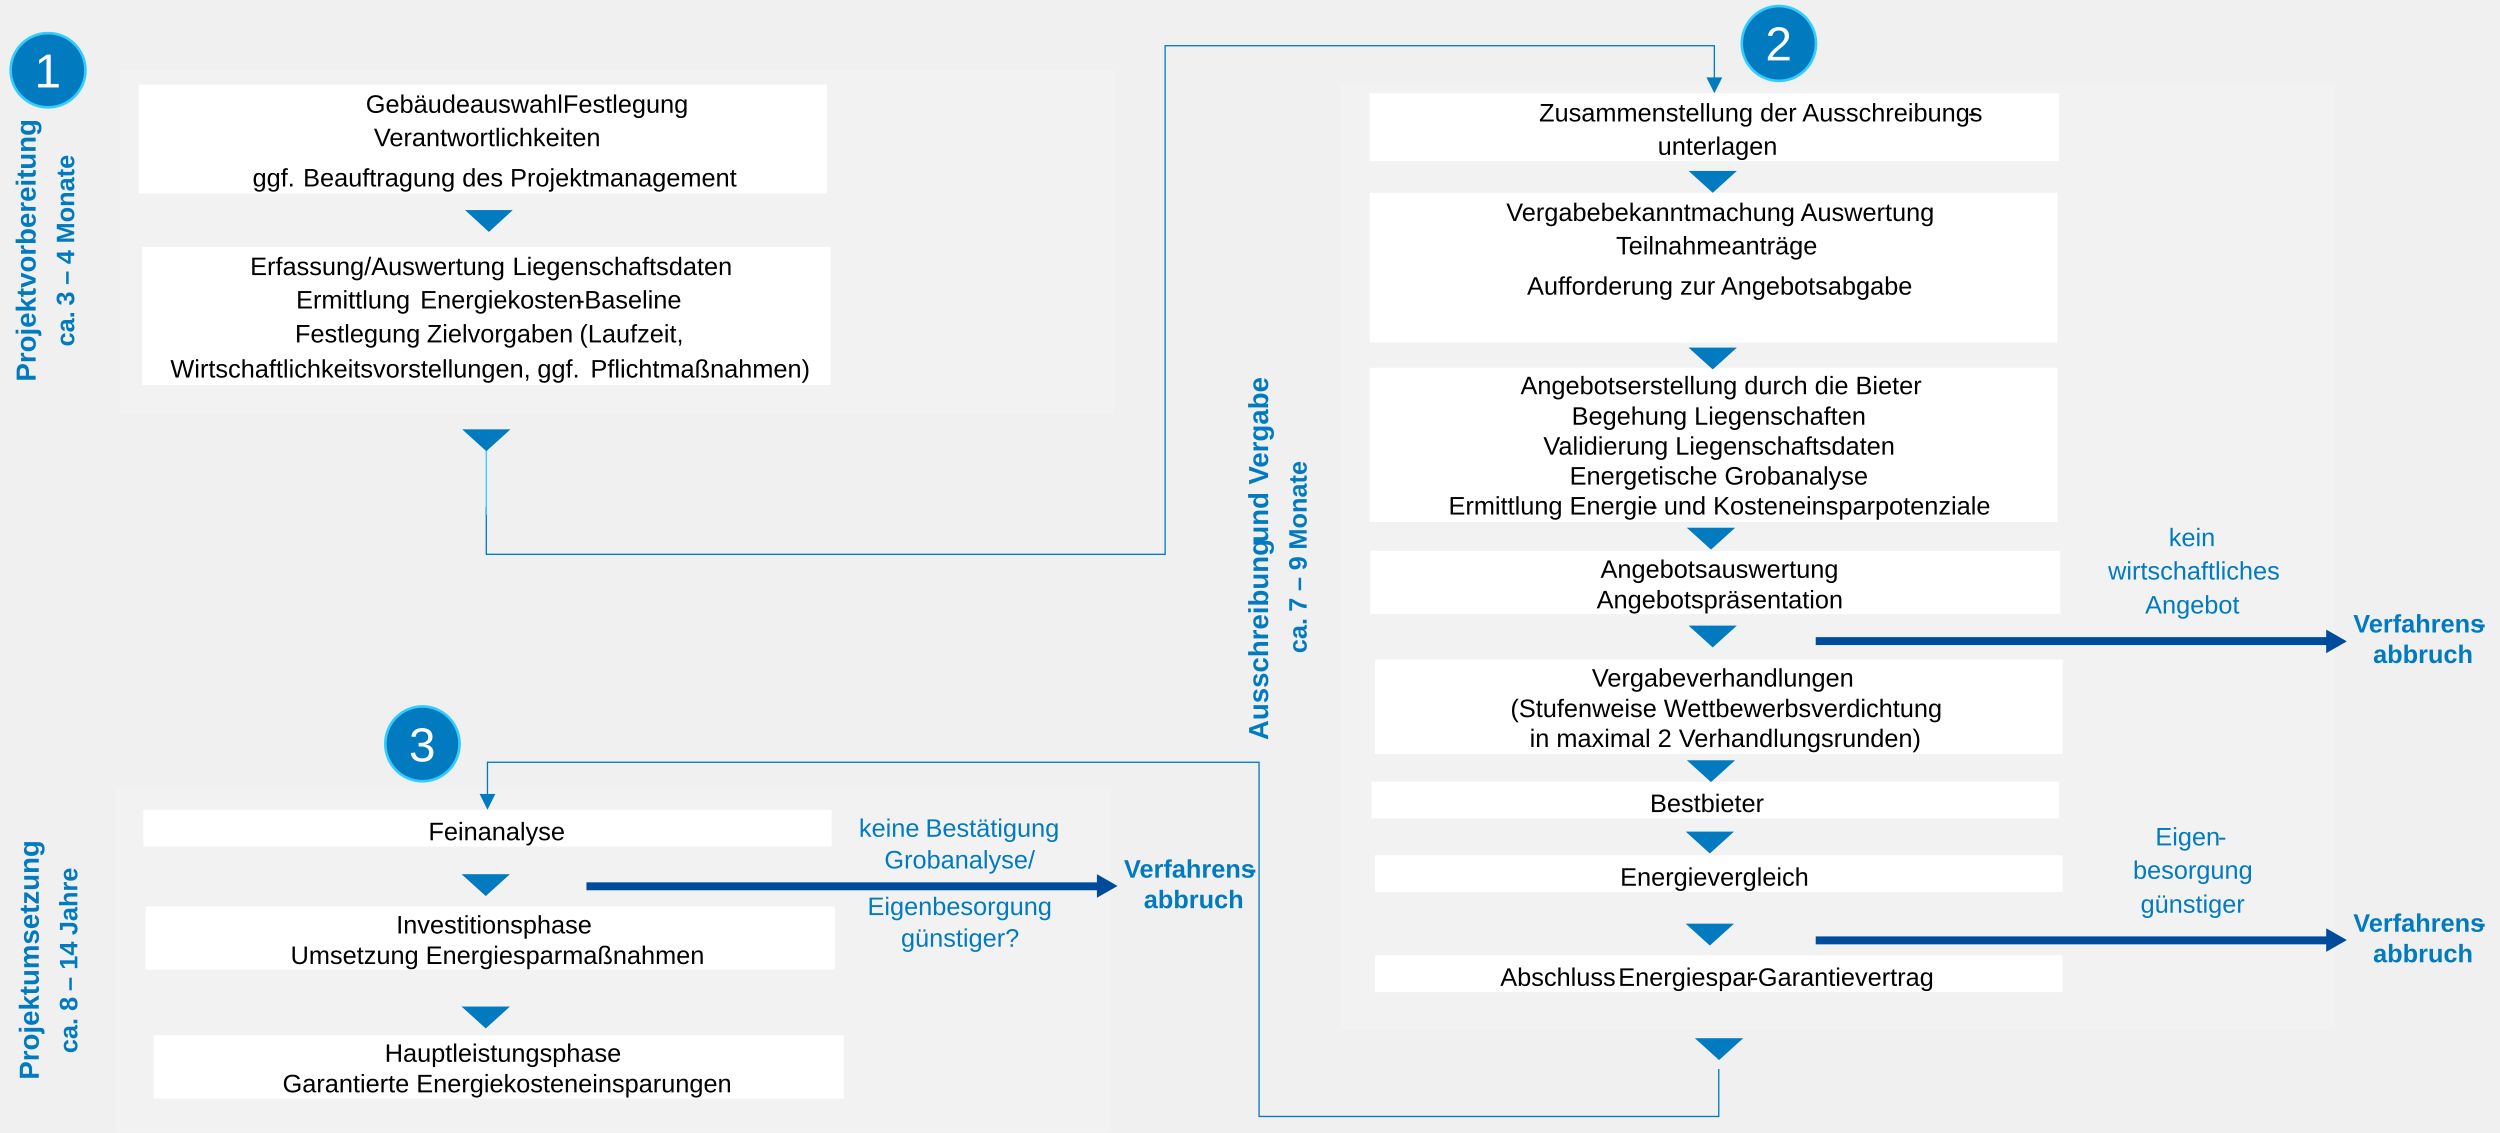
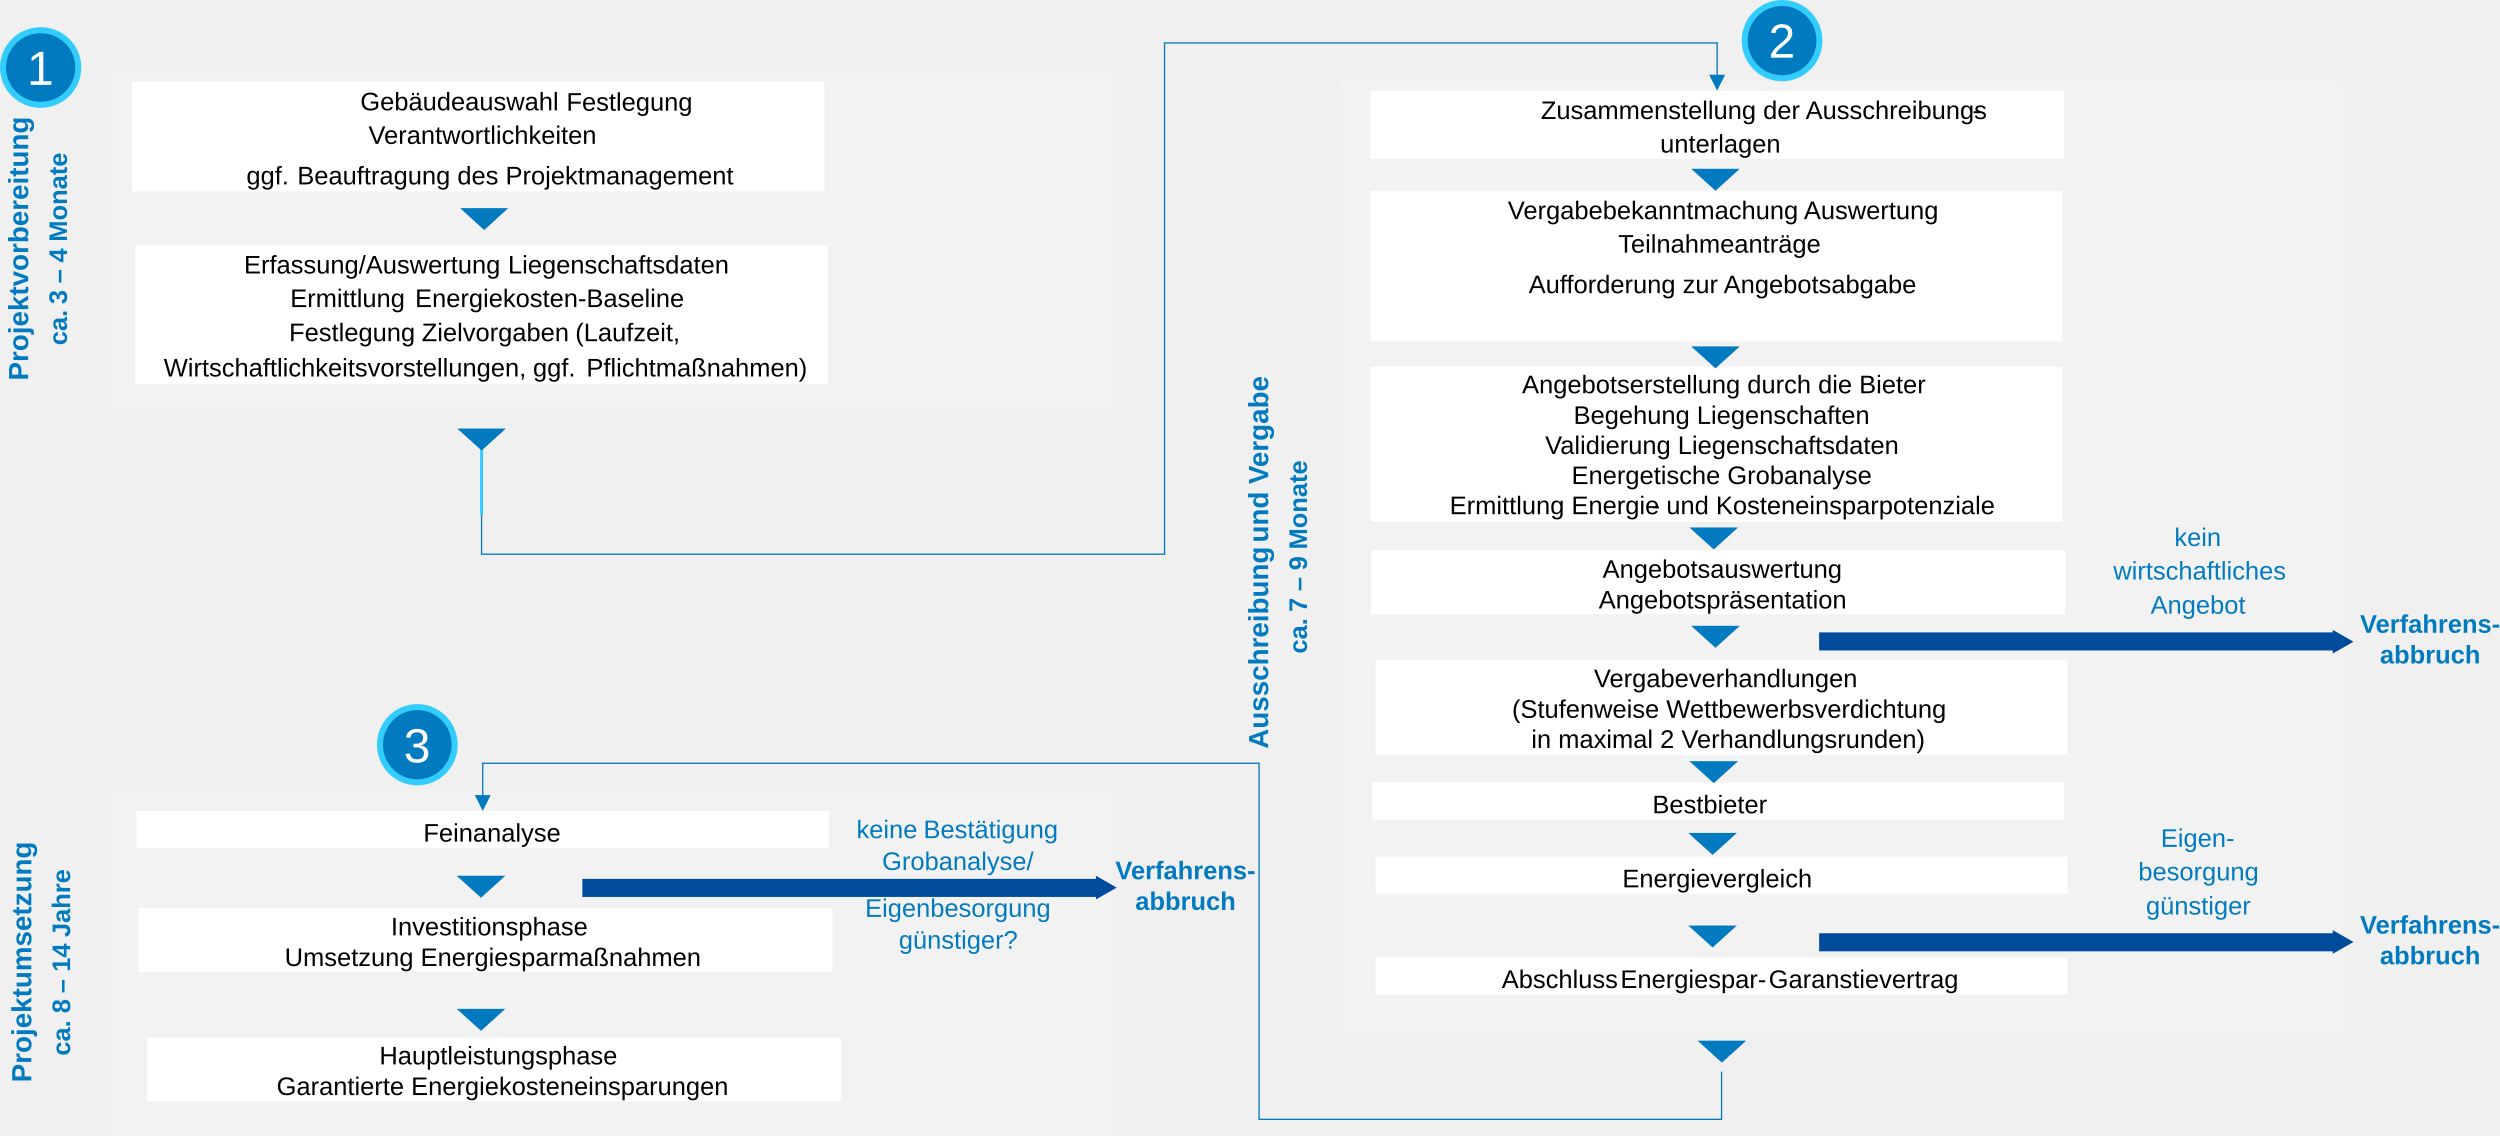
- <svg xmlns="http://www.w3.org/2000/svg" width="4344" height="1968" xml:space="preserve" overflow="hidden">
-   <g transform="translate(-42 -344)">
-     <rect x="283" y="518" width="1196" height="59" fill="#FFFFFF" />
-     <text fill="#017AC0" font-family="Arial,Arial_MSFontService,sans-serif" font-weight="400" font-size="44" transform="matrix(1 0 0 1 875.51 567)">)</text>
-     <path d="M1978.81 466 250 466 250 1062.97 1978.81 1062.97 1978.81 466Z" fill="#F2F2F2" fill-rule="evenodd" />
-     <text fill="#017AC0" font-family="Arial,Arial_MSFontService,sans-serif" font-weight="700" font-size="48" transform="matrix(6.12323e-17 -1 1 6.12323e-17 103.922 1007)">Projektvorbereitung</text>
-     <text fill="#017AC0" font-family="Arial,Arial_MSFontService,sans-serif" font-weight="700" font-size="44" transform="matrix(6.12323e-17 -1 1 6.12323e-17 170.929 946)">ca.</text>
-     <text fill="#017AC0" font-family="Arial,Arial_MSFontService,sans-serif" font-weight="700" font-size="44" transform="matrix(6.12323e-17 -1 1 6.12323e-17 170.929 875)">3</text>
-     <text fill="#017AC0" font-family="Arial,Arial_MSFontService,sans-serif" font-weight="700" font-size="44" transform="matrix(6.12323e-17 -1 1 6.12323e-17 170.929 839)">–</text>
-     <text fill="#017AC0" font-family="Arial,Arial_MSFontService,sans-serif" font-weight="700" font-size="44" transform="matrix(6.12323e-17 -1 1 6.12323e-17 170.929 803)">4 </text>
-     <text fill="#017AC0" font-family="Arial,Arial_MSFontService,sans-serif" font-weight="700" font-size="44" transform="matrix(6.12323e-17 -1 1 6.12323e-17 170.929 767)">Monate</text>
-     <rect x="289" y="773" width="1196" height="240" fill="#FFFFFF" />
-     <text font-family="Arial,Arial_MSFontService,sans-serif" font-weight="400" font-size="44" transform="matrix(1 0 0 1 476.681 822)">Erfassung/Auswertung</text>
-     <text font-family="Arial,Arial_MSFontService,sans-serif" font-weight="400" font-size="44" transform="matrix(1 0 0 1 932.608 822)">Liegenschaftsdaten </text>
-     <text font-family="Arial,Arial_MSFontService,sans-serif" font-weight="400" font-size="44" transform="matrix(1 0 0 1 556.5 880)">Ermittlung</text>
-     <text font-family="Arial,Arial_MSFontService,sans-serif" font-weight="400" font-size="44" transform="matrix(1 0 0 1 772.146 880)">Energiekosten</text>
-     <text font-family="Arial,Arial_MSFontService,sans-serif" font-weight="400" font-size="44" transform="matrix(1 0 0 1 1043.48 880)">-</text>
-     <text font-family="Arial,Arial_MSFontService,sans-serif" font-weight="400" font-size="44" transform="matrix(1 0 0 1 1057.34 880)">Baseline </text>
-     <text font-family="Arial,Arial_MSFontService,sans-serif" font-weight="400" font-size="44" transform="matrix(1 0 0 1 554.552 939)">Festlegung</text>
-     <text font-family="Arial,Arial_MSFontService,sans-serif" font-weight="400" font-size="44" transform="matrix(1 0 0 1 783.604 939)">Zielvorgaben</text>
-     <text font-family="Arial,Arial_MSFontService,sans-serif" font-weight="400" font-size="44" transform="matrix(1 0 0 1 1048.75 939)">(Laufzeit,</text>
-     <text font-family="Arial,Arial_MSFontService,sans-serif" font-weight="400" font-size="44" transform="matrix(1 0 0 1 338.104 1000)">Wirtschaftlichkeitsvorstellungen,</text>
-     <text font-family="Arial,Arial_MSFontService,sans-serif" font-weight="400" font-size="44" transform="matrix(1 0 0 1 975.76 1000)">ggf.</text>
-     <text font-family="Arial,Arial_MSFontService,sans-serif" font-weight="400" font-size="44" transform="matrix(1 0 0 1 1068 1000)">Pflichtmaßnahmen)</text>
-     <rect x="283" y="491" width="1196" height="189" fill="#FFFFFF" />
-     <text font-family="Arial,Arial_MSFontService,sans-serif" font-weight="400" font-size="44" transform="matrix(1 0 0 1 677.568 540)">Gebäudeauswahl </text>
-     <text font-family="Arial,Arial_MSFontService,sans-serif" font-weight="400" font-size="44" transform="matrix(1 0 0 1 1020.17 540)">Festlegung</text>
-     <text font-family="Arial,Arial_MSFontService,sans-serif" font-weight="400" font-size="44" transform="matrix(1 0 0 1 691.661 598)">Verantwortlichkeiten</text>
-     <text font-family="Arial,Arial_MSFontService,sans-serif" font-weight="400" font-size="44" transform="matrix(1 0 0 1 480.828 668)">ggf.</text>
-     <text font-family="Arial,Arial_MSFontService,sans-serif" font-weight="400" font-size="44" transform="matrix(1 0 0 1 568.714 668)">Beauftragung des Projektmanagement</text>
-     <path d="M4099.81 491 2372 491 2372 2132.8 4099.81 2132.8 4099.81 491Z" fill="#F2F2F2" fill-rule="evenodd" />
-     <text fill="#017AC0" font-family="Arial,Arial_MSFontService,sans-serif" font-weight="700" font-size="48" transform="matrix(6.12323e-17 -1 1 6.12323e-17 2245.46 1630)">Ausschreibung</text>
-     <text fill="#017AC0" font-family="Arial,Arial_MSFontService,sans-serif" font-weight="700" font-size="48" transform="matrix(6.12323e-17 -1 1 6.12323e-17 2245.46 1287)">und </text>
-     <text fill="#017AC0" font-family="Arial,Arial_MSFontService,sans-serif" font-weight="700" font-size="48" transform="matrix(6.12323e-17 -1 1 6.12323e-17 2245.46 1186)">Vergabe</text>
-     <text fill="#017AC0" font-family="Arial,Arial_MSFontService,sans-serif" font-weight="700" font-size="44" transform="matrix(6.12323e-17 -1 1 6.12323e-17 2312.46 1479)">ca.</text>
-     <text fill="#017AC0" font-family="Arial,Arial_MSFontService,sans-serif" font-weight="700" font-size="44" transform="matrix(6.12323e-17 -1 1 6.12323e-17 2312.46 1407)">7</text>
-     <text fill="#017AC0" font-family="Arial,Arial_MSFontService,sans-serif" font-weight="700" font-size="44" transform="matrix(6.12323e-17 -1 1 6.12323e-17 2312.46 1371)">–</text>
-     <text fill="#017AC0" font-family="Arial,Arial_MSFontService,sans-serif" font-weight="700" font-size="44" transform="matrix(6.12323e-17 -1 1 6.12323e-17 2312.46 1335)">9 </text>
-     <text fill="#017AC0" font-family="Arial,Arial_MSFontService,sans-serif" font-weight="700" font-size="44" transform="matrix(6.12323e-17 -1 1 6.12323e-17 2312.46 1299)">Monate</text>
-     <rect x="2431" y="2004" width="1195" height="64" fill="#FFFFFF" />
-     <text font-family="Arial,Arial_MSFontService,sans-serif" font-weight="400" font-size="44" transform="matrix(1 0 0 1 2648.87 2057)">Abschluss</text>
-     <text font-family="Arial,Arial_MSFontService,sans-serif" font-weight="400" font-size="44" transform="matrix(1 0 0 1 2853.85 2057)">Energiespar</text>
-     <text font-family="Arial,Arial_MSFontService,sans-serif" font-weight="400" font-size="44" transform="matrix(1 0 0 1 3082.56 2057)">-</text>
-     <text font-family="Arial,Arial_MSFontService,sans-serif" font-weight="400" font-size="44" transform="matrix(1 0 0 1 3096.43 2057)">Garantievertrag</text>
-     <text fill="#017AC0" font-family="Arial,Arial_MSFontService,sans-serif" font-weight="400" font-size="44" transform="matrix(1 0 0 1 3810.47 1293)">kein </text>
-     <text fill="#017AC0" font-family="Arial,Arial_MSFontService,sans-serif" font-weight="400" font-size="44" transform="matrix(1 0 0 1 3705 1351)">wirtschaftliches </text>
-     <text fill="#017AC0" font-family="Arial,Arial_MSFontService,sans-serif" font-weight="400" font-size="44" transform="matrix(1 0 0 1 3769.4 1410)">Angebot</text>
-     <text fill="#017AC0" font-family="Arial,Arial_MSFontService,sans-serif" font-weight="400" font-size="44" transform="matrix(1 0 0 1 3787.12 1813)">Eigen</text>
-     <text fill="#017AC0" font-family="Arial,Arial_MSFontService,sans-serif" font-weight="400" font-size="44" transform="matrix(1 0 0 1 3895.98 1813)">-</text>
-     <text fill="#017AC0" font-family="Arial,Arial_MSFontService,sans-serif" font-weight="400" font-size="44" transform="matrix(1 0 0 1 3748.28 1871)">besorgung </text>
-     <text fill="#017AC0" font-family="Arial,Arial_MSFontService,sans-serif" font-weight="400" font-size="44" transform="matrix(1 0 0 1 3761.46 1930)">günstiger</text>
-     <text fill="#017AC0" font-family="Arial,Arial_MSFontService,sans-serif" font-weight="700" font-size="44" transform="matrix(1 0 0 1 4131.1 1963)">Verfahrens</text>
-     <text fill="#017AC0" font-family="Arial,Arial_MSFontService,sans-serif" font-weight="700" font-size="44" transform="matrix(1 0 0 1 4346.52 1963)">-</text>
-     <text fill="#017AC0" font-family="Arial,Arial_MSFontService,sans-serif" font-weight="700" font-size="44" transform="matrix(1 0 0 1 4165.48 2016)">abbruch</text>
-     <path d="M3197 1978 4090.78 1978" stroke="#004B9C" stroke-width="13.75" stroke-linejoin="round" stroke-miterlimit="10" fill="none" fill-rule="evenodd" />
-     <path d="M4084 1957 4084 1997.89 4119.87 1977.44 4084 1957Z" fill="#004B9C" fill-rule="evenodd" />
-     <text fill="#017AC0" font-family="Arial,Arial_MSFontService,sans-serif" font-weight="700" font-size="44" transform="matrix(1 0 0 1 4131.1 1443)">Verfahrens</text>
-     <text fill="#017AC0" font-family="Arial,Arial_MSFontService,sans-serif" font-weight="700" font-size="44" transform="matrix(1 0 0 1 4346.52 1443)">-</text>
-     <text fill="#017AC0" font-family="Arial,Arial_MSFontService,sans-serif" font-weight="700" font-size="44" transform="matrix(1 0 0 1 4165.48 1496)">abbruch</text>
-     <path d="M3197 1458 4090.78 1458" stroke="#004B9C" stroke-width="13.75" stroke-linejoin="round" stroke-miterlimit="10" fill="none" fill-rule="evenodd" />
-     <path d="M4084 1438 4084 1478.89 4119.87 1458.44 4084 1438Z" fill="#004B9C" fill-rule="evenodd" />
-     <rect x="2422" y="506" width="1198" height="118" fill="#FFFFFF" />
-     <text font-family="Arial,Arial_MSFontService,sans-serif" font-weight="400" font-size="44" transform="matrix(1 0 0 1 2716.33 555)">Zusammenstellung der Ausschreibungs</text>
-     <text font-family="Arial,Arial_MSFontService,sans-serif" font-weight="400" font-size="44" transform="matrix(1 0 0 1 3461.7 555)">-</text>
-     <text font-family="Arial,Arial_MSFontService,sans-serif" font-weight="400" font-size="44" transform="matrix(1 0 0 1 2922.42 613)">unterlagen</text>
-     <rect x="2422" y="679" width="1195" height="260" fill="#FFFFFF" />
-     <text font-family="Arial,Arial_MSFontService,sans-serif" font-weight="400" font-size="44" transform="matrix(1 0 0 1 2659.34 728)">Vergabebekanntmachung Auswertung </text>
-     <text font-family="Arial,Arial_MSFontService,sans-serif" font-weight="400" font-size="44" transform="matrix(1 0 0 1 2850 786)">Teilnahmeanträge</text>
-     <text font-family="Arial,Arial_MSFontService,sans-serif" font-weight="400" font-size="44" transform="matrix(1 0 0 1 2695.39 856)">Aufforderung zur Angebotsabgabe</text>
-     <rect x="2422" y="983" width="1195" height="268" fill="#FFFFFF" />
-     <text font-family="Arial,Arial_MSFontService,sans-serif" font-weight="400" font-size="44" transform="matrix(1 0 0 1 2683.97 1029)">Angebotserstellung durch die Bieter</text>
-     <text font-family="Arial,Arial_MSFontService,sans-serif" font-weight="400" font-size="44" transform="matrix(1 0 0 1 2772.89 1082)">Begehung Liegenschaften</text>
-     <text font-family="Arial,Arial_MSFontService,sans-serif" font-weight="400" font-size="44" transform="matrix(1 0 0 1 2723.8 1134)">Validierung Liegenschaftsdaten</text>
-     <text font-family="Arial,Arial_MSFontService,sans-serif" font-weight="400" font-size="44" transform="matrix(1 0 0 1 2769.41 1186)">Energetische Grobanalyse</text>
-     <text font-family="Arial,Arial_MSFontService,sans-serif" font-weight="400" font-size="44" transform="matrix(1 0 0 1 2558.96 1238)">Ermittlung Energie</text>
-     <text font-family="Arial,Arial_MSFontService,sans-serif" font-weight="400" font-size="44" transform="matrix(1 0 0 1 2907.64 1238)">-</text>
-     <text font-family="Arial,Arial_MSFontService,sans-serif" font-weight="400" font-size="44" transform="matrix(1 0 0 1 2933.08 1238)">und Kosteneinsparpotenziale</text>
-     <rect x="2423" y="1301" width="1199" height="110" fill="#FFFFFF" />
-     <text font-family="Arial,Arial_MSFontService,sans-serif" font-weight="400" font-size="44" transform="matrix(1 0 0 1 2823.06 1348)">Angebotsauswertung</text>
-     <text font-family="Arial,Arial_MSFontService,sans-serif" font-weight="400" font-size="44" transform="matrix(1 0 0 1 2816.35 1401)">Angebotspräsentation</text>
-     <rect x="2431" y="1490" width="1195" height="164" fill="#FFFFFF" />
-     <text font-family="Arial,Arial_MSFontService,sans-serif" font-weight="400" font-size="44" transform="matrix(1 0 0 1 2808.01 1537)">Vergabeverhandlungen</text>
-     <text font-family="Arial,Arial_MSFontService,sans-serif" font-weight="400" font-size="44" transform="matrix(1 0 0 1 2666.5 1590)">(Stufenweise Wettbewerbsverdichtung</text>
-     <text font-family="Arial,Arial_MSFontService,sans-serif" font-weight="400" font-size="44" transform="matrix(1 0 0 1 2699.89 1642)">in maximal 2 Verhandlungsrunden)</text>
-     <rect x="2425" y="1702" width="1195" height="64" fill="#FFFFFF" />
-     <text font-family="Arial,Arial_MSFontService,sans-serif" font-weight="400" font-size="44" transform="matrix(1 0 0 1 2909.05 1755)">Bestbieter</text>
-     <rect x="2431" y="1830" width="1195" height="64" fill="#FFFFFF" />
-     <text font-family="Arial,Arial_MSFontService,sans-serif" font-weight="400" font-size="44" transform="matrix(1 0 0 1 2857.16 1883)">Energievergleich</text>
-     <path d="M1972.81 1715 245 1715 245 2311.97 1972.81 2311.97 1972.81 1715Z" fill="#F2F2F2" fill-rule="evenodd" />
-     <text fill="#017AC0" font-family="Arial,Arial_MSFontService,sans-serif" font-weight="700" font-size="48" transform="matrix(6.12323e-17 -1 1 6.12323e-17 109.371 2220)">Projektumsetzung</text>
-     <text fill="#017AC0" font-family="Arial,Arial_MSFontService,sans-serif" font-weight="700" font-size="44" transform="matrix(6.12323e-17 -1 1 6.12323e-17 176.377 2174)">ca. 8</text>
-     <text fill="#017AC0" font-family="Arial,Arial_MSFontService,sans-serif" font-weight="700" font-size="44" transform="matrix(6.12323e-17 -1 1 6.12323e-17 176.377 2066)">–</text>
-     <text fill="#017AC0" font-family="Arial,Arial_MSFontService,sans-serif" font-weight="700" font-size="44" transform="matrix(6.12323e-17 -1 1 6.12323e-17 176.377 2029)">14</text>
-     <text fill="#017AC0" font-family="Arial,Arial_MSFontService,sans-serif" font-weight="700" font-size="44" transform="matrix(6.12323e-17 -1 1 6.12323e-17 176.377 1969)">Jahre</text>
-     <text fill="#017AC0" font-family="Arial,Arial_MSFontService,sans-serif" font-weight="400" font-size="44" transform="matrix(1 0 0 1 1534.45 1798)">keine </text>
-     <text fill="#017AC0" font-family="Arial,Arial_MSFontService,sans-serif" font-weight="400" font-size="44" transform="matrix(1 0 0 1 1650.18 1798)">Bestätigung </text>
-     <text fill="#017AC0" font-family="Arial,Arial_MSFontService,sans-serif" font-weight="400" font-size="44" transform="matrix(1 0 0 1 1578.68 1853)">Grobanalyse/</text>
-     <text fill="#017AC0" font-family="Arial,Arial_MSFontService,sans-serif" font-weight="400" font-size="44" transform="matrix(1 0 0 1 1549.35 1934)">Eigenbesorgung </text>
-     <text fill="#017AC0" font-family="Arial,Arial_MSFontService,sans-serif" font-weight="400" font-size="44" transform="matrix(1 0 0 1 1607.55 1989)">günstiger?</text>
-     <text fill="#017AC0" font-family="Arial,Arial_MSFontService,sans-serif" font-weight="700" font-size="44" transform="matrix(1 0 0 1 1995.02 1869)">Verfahrens</text>
-     <text fill="#017AC0" font-family="Arial,Arial_MSFontService,sans-serif" font-weight="700" font-size="44" transform="matrix(1 0 0 1 2210.43 1869)">-</text>
-     <text fill="#017AC0" font-family="Arial,Arial_MSFontService,sans-serif" font-weight="700" font-size="44" transform="matrix(1 0 0 1 2029.39 1922)">abbruch</text>
-     <path d="M1061 1884 1953.78 1884" stroke="#004B9C" stroke-width="13.75" stroke-linejoin="round" stroke-miterlimit="10" fill="none" fill-rule="evenodd" />
-     <path d="M1948 1863 1948 1903.89 1983.87 1883.44 1948 1863Z" fill="#004B9C" fill-rule="evenodd" />
-     <rect x="291" y="1751" width="1196" height="64" fill="#FFFFFF" />
-     <text font-family="Arial,Arial_MSFontService,sans-serif" font-weight="400" font-size="44" transform="matrix(1 0 0 1 786.439 1804)">Feinanalyse</text>
-     <rect x="295" y="1919" width="1198" height="110" fill="#FFFFFF" />
-     <text font-family="Arial,Arial_MSFontService,sans-serif" font-weight="400" font-size="44" transform="matrix(1 0 0 1 730.417 1966)">Investitionsphase</text>
-     <text font-family="Arial,Arial_MSFontService,sans-serif" font-weight="400" font-size="44" transform="matrix(1 0 0 1 546.901 2019)">Umsetzung Energiesparmaßnahmen</text>
-     <rect x="309" y="2143" width="1199" height="110" fill="#FFFFFF" />
-     <text font-family="Arial,Arial_MSFontService,sans-serif" font-weight="400" font-size="44" transform="matrix(1 0 0 1 710.486 2189)">Hauptleistungsphase</text>
-     <text font-family="Arial,Arial_MSFontService,sans-serif" font-weight="400" font-size="44" transform="matrix(1 0 0 1 532.997 2242)">Garantierte Energiekosteneinsparungen</text>
-     <path d="M888.146 1224.72 888.146 1307.22 887 1306.07 2066.52 1306.07 2065.38 1307.22 2065.38 422.353 3022.02 422.353 3022.02 483.084 3019.73 483.084 3019.73 423.499 3020.88 424.645 2066.52 424.645 2067.67 423.499 2067.67 1308.37 885.854 1308.37 885.854 1224.72ZM3034.63 478.5 3020.88 506 3007.13 478.5Z" fill="#017AC0" />
-     <path d="M0 1.146-82.499 1.146-81.353 0-81.353 798.765-82.499 797.619 534.134 797.619 534.134 2140.66 473.406 2140.66 473.406 2138.37 532.988 2138.37 531.842 2139.51 531.842 798.765 532.988 799.911-83.645 799.911-83.645-1.146 0-1.146ZM477.989 2153.26 450.489 2139.51 477.989 2125.76Z" fill="#017AC0" transform="matrix(-6.12323e-17 -1 -1 6.12323e-17 3028.51 2201.49)" />
-     <path d="M60.5 466C60.5 430.378 89.602 401.5 125.5 401.5 161.398 401.5 190.5 430.378 190.5 466 190.5 501.622 161.398 530.5 125.5 530.5 89.602 530.5 60.5 501.622 60.5 466Z" stroke="#33CCFF" stroke-width="4.583" stroke-miterlimit="8" fill="#017AC0" fill-rule="evenodd" />
-     <text fill="#FFFFFF" font-family="Arial,Arial_MSFontService,sans-serif" font-weight="400" font-size="83" transform="matrix(1 0 0 1 101.931 496)">1</text>
-     <path d="M3068.5 419.5C3068.5 383.601 3097.38 354.5 3133 354.5 3168.62 354.5 3197.5 383.601 3197.5 419.5 3197.5 455.398 3168.62 484.5 3133 484.5 3097.38 484.5 3068.5 455.398 3068.5 419.5Z" stroke="#33CCFF" stroke-width="4.583" stroke-miterlimit="8" fill="#017AC0" fill-rule="evenodd" />
-     <text fill="#FFFFFF" font-family="Arial,Arial_MSFontService,sans-serif" font-weight="400" font-size="83" transform="matrix(1 0 0 1 3109.59 449)">2</text>
-     <path d="M711.5 1636.5C711.5 1600.6 740.378 1571.5 776 1571.5 811.622 1571.5 840.5 1600.6 840.5 1636.5 840.5 1672.4 811.622 1701.5 776 1701.5 740.378 1701.5 711.5 1672.4 711.5 1636.5Z" stroke="#33CCFF" stroke-width="4.583" stroke-miterlimit="8" fill="#017AC0" fill-rule="evenodd" />
-     <text fill="#FFFFFF" font-family="Arial,Arial_MSFontService,sans-serif" font-weight="400" font-size="83" transform="matrix(1 0 0 1 752.555 1667)">3</text>
-     <path d="M0 0 0 112.461" stroke="#33CCFF" stroke-width="2.292" stroke-miterlimit="8" fill="none" fill-rule="evenodd" transform="matrix(1 0 0 -1 887 1238.46)" />
-     <path d="M0 38 41.5 0 83 38Z" fill="#017AC0" fill-rule="evenodd" transform="matrix(1 0 0 -1 850 747)" />
-     <path d="M0 38 42 0 84 38Z" fill="#017AC0" fill-rule="evenodd" transform="matrix(1 0 0 -1 845 1128)" />
-     <path d="M0 38 42 0 84 38Z" fill="#017AC0" fill-rule="evenodd" transform="matrix(1 0 0 -1 2976 679)" />
-     <path d="M0 38 42 0 84 38Z" fill="#017AC0" fill-rule="evenodd" transform="matrix(1 0 0 -1 2976 986)" />
-     <path d="M0 38 42 0 84 38Z" fill="#017AC0" fill-rule="evenodd" transform="matrix(1 0 0 -1 2973 1299)" />
-     <path d="M0 38 42 0 84 38Z" fill="#017AC0" fill-rule="evenodd" transform="matrix(1 0 0 -1 2976 1469)" />
-     <path d="M0 38 42 0 84 38Z" fill="#017AC0" fill-rule="evenodd" transform="matrix(1 0 0 -1 2973 1703)" />
-     <path d="M0 38 42 0 84 38Z" fill="#017AC0" fill-rule="evenodd" transform="matrix(1 0 0 -1 2971 1827)" />
-     <path d="M0 38 42 0 84 38Z" fill="#017AC0" fill-rule="evenodd" transform="matrix(1 0 0 -1 2971 1987)" />
-     <path d="M0 38 42 0 84 38Z" fill="#017AC0" fill-rule="evenodd" transform="matrix(1 0 0 -1 2987 2186)" />
-     <path d="M0 38 42 0 84 38Z" fill="#017AC0" fill-rule="evenodd" transform="matrix(1 0 0 -1 844 1901)" />
-     <path d="M0 38 42 0 84 38Z" fill="#017AC0" fill-rule="evenodd" transform="matrix(1 0 0 -1 844 2131)" />
+ <svg xmlns="http://www.w3.org/2000/svg" width="1900" height="863" xml:space="preserve" overflow="hidden" version="1.1" id="svg104">
+   <defs id="defs104" />
+   <g transform="matrix(0.4400598,0,0,0.4397028,-24.33113,-153.5838)" id="g104" style="stroke-width:2.273">
+     <rect x="283" y="518" width="1196" height="59" fill="#ffffff" id="rect1" style="stroke-width:2.273" />
+     <text fill="#017ac0" font-family="Arial, Arial_MSFontService, sans-serif" font-weight="400" font-size="44px" transform="translate(875.51,567)" id="text1" style="stroke-width:2.273">)</text>
+     <path d="M 1978.81,466 H 250 v 596.97 h 1728.81 z" fill="#f2f2f2" fill-rule="evenodd" id="path1" style="stroke-width:2.273" />
+     <text fill="#017ac0" font-family="Arial, Arial_MSFontService, sans-serif" font-weight="700" font-size="48px" transform="rotate(-90,555.461,451.539)" id="text2" style="stroke-width:2.273">Projektvorbereitung</text>
+     <text fill="#017ac0" font-family="Arial, Arial_MSFontService, sans-serif" font-weight="700" font-size="44px" transform="rotate(-90,558.4645,387.5355)" id="text3" style="stroke-width:2.273">ca.</text>
+     <text fill="#017ac0" font-family="Arial, Arial_MSFontService, sans-serif" font-weight="700" font-size="44px" transform="rotate(-90,522.9645,352.0355)" id="text4" style="stroke-width:2.273">3</text>
+     <text fill="#017ac0" font-family="Arial, Arial_MSFontService, sans-serif" font-weight="700" font-size="44px" transform="rotate(-90,504.9645,334.0355)" id="text5" style="stroke-width:2.273">–</text>
+     <text fill="#017ac0" font-family="Arial, Arial_MSFontService, sans-serif" font-weight="700" font-size="44px" transform="rotate(-90,486.9645,316.0355)" id="text6" style="stroke-width:2.273">4 </text>
+     <text fill="#017ac0" font-family="Arial, Arial_MSFontService, sans-serif" font-weight="700" font-size="44px" transform="rotate(-90,468.9645,298.0355)" id="text7" style="stroke-width:2.273">Monate</text>
+     <rect x="289" y="773" width="1196" height="240" fill="#ffffff" id="rect7" style="stroke-width:2.273" />
+     <text font-family="Arial, Arial_MSFontService, sans-serif" font-weight="400" font-size="44px" transform="translate(476.681,822)" id="text8" style="stroke-width:2.273">Erfassung/Auswertung</text>
+     <text font-family="Arial, Arial_MSFontService, sans-serif" font-weight="400" font-size="44px" transform="translate(932.608,822)" id="text9" style="stroke-width:2.273">Liegenschaftsdaten </text>
+     <text font-family="Arial, Arial_MSFontService, sans-serif" font-weight="400" font-size="44px" transform="translate(556.5,880)" id="text10" style="stroke-width:2.273">Ermittlung</text>
+     <text font-family="Arial, Arial_MSFontService, sans-serif" font-weight="400" font-size="44px" transform="translate(772.146,880)" id="text11" style="stroke-width:2.273">Energiekosten-Baseline</text>
+     <text font-family="Arial, Arial_MSFontService, sans-serif" font-weight="400" font-size="44px" transform="translate(1057.34,880)" id="text13" style="stroke-width:2.273"> </text>
+     <text font-family="Arial, Arial_MSFontService, sans-serif" font-weight="400" font-size="44px" transform="translate(554.552,939)" id="text14" style="stroke-width:2.273">Festlegung</text>
+     <text font-family="Arial, Arial_MSFontService, sans-serif" font-weight="400" font-size="44px" transform="translate(783.604,939)" id="text15" style="stroke-width:2.273">Zielvorgaben</text>
+     <text font-family="Arial, Arial_MSFontService, sans-serif" font-weight="400" font-size="44px" transform="translate(1048.75,939)" id="text16" style="stroke-width:2.273">(Laufzeit,</text>
+     <text font-family="Arial, Arial_MSFontService, sans-serif" font-weight="400" font-size="44px" transform="translate(338.104,1000)" id="text17" style="stroke-width:2.273">Wirtschaftlichkeitsvorstellungen,</text>
+     <text font-family="Arial, Arial_MSFontService, sans-serif" font-weight="400" font-size="44px" transform="translate(975.76,1000)" id="text18" style="stroke-width:2.273">ggf.</text>
+     <text font-family="Arial, Arial_MSFontService, sans-serif" font-weight="400" font-size="44px" transform="translate(1068,1000)" id="text19" style="stroke-width:2.273">Pflichtmaßnahmen)</text>
+     <rect x="283" y="491" width="1196" height="189" fill="#ffffff" id="rect19" style="stroke-width:2.273" />
+     <text font-family="Arial, Arial_MSFontService, sans-serif" font-weight="400" font-size="44px" transform="translate(677.568,540)" id="text20" style="stroke-width:2.273">Gebäudeauswahl </text>
+     <text font-family="Arial, Arial_MSFontService, sans-serif" font-weight="400" font-size="44px" id="text21" style="stroke-width:2.273" x="1033.539" y="540.686">Festlegung</text>
+     <text font-family="Arial, Arial_MSFontService, sans-serif" font-weight="400" font-size="44px" transform="translate(691.661,598)" id="text22" style="stroke-width:2.273">Verantwortlichkeiten</text>
+     <text font-family="Arial, Arial_MSFontService, sans-serif" font-weight="400" font-size="44px" transform="translate(480.828,668)" id="text23" style="stroke-width:2.273">ggf.</text>
+     <text font-family="Arial, Arial_MSFontService, sans-serif" font-weight="400" font-size="44px" transform="translate(568.714,668)" id="text24" style="stroke-width:2.273">Beauftragung des Projektmanagement</text>
+     <path d="M 4099.81,491 H 2372 v 1641.8 h 1727.81 z" fill="#f2f2f2" fill-rule="evenodd" id="path24" style="stroke-width:2.273" />
+     <text fill="#017ac0" font-family="Arial, Arial_MSFontService, sans-serif" font-weight="700" font-size="48px" transform="rotate(-90)" id="text25" style="stroke-width:2.273" x="-1643.465" y="2245.46">Ausschreibung</text>
+     <text fill="#017ac0" font-family="Arial, Arial_MSFontService, sans-serif" font-weight="700" font-size="48px" transform="rotate(-90,1766.23,-479.23)" id="text26" style="stroke-width:2.273">und </text>
+     <text fill="#017ac0" font-family="Arial, Arial_MSFontService, sans-serif" font-weight="700" font-size="48px" transform="rotate(-90,1715.73,-529.73)" id="text27" style="stroke-width:2.273">Vergabe</text>
+     <text fill="#017ac0" font-family="Arial, Arial_MSFontService, sans-serif" font-weight="700" font-size="44px" transform="rotate(-90,1895.73,-416.73)" id="text28" style="stroke-width:2.273">ca.</text>
+     <text fill="#017ac0" font-family="Arial, Arial_MSFontService, sans-serif" font-weight="700" font-size="44px" transform="rotate(-90,1859.73,-452.73)" id="text29" style="stroke-width:2.273">7</text>
+     <text fill="#017ac0" font-family="Arial, Arial_MSFontService, sans-serif" font-weight="700" font-size="44px" transform="rotate(-90,1841.73,-470.73)" id="text30" style="stroke-width:2.273">–</text>
+     <text fill="#017ac0" font-family="Arial, Arial_MSFontService, sans-serif" font-weight="700" font-size="44px" transform="rotate(-90,1823.73,-488.73)" id="text31" style="stroke-width:2.273">9 </text>
+     <text fill="#017ac0" font-family="Arial, Arial_MSFontService, sans-serif" font-weight="700" font-size="44px" transform="rotate(-90,1805.73,-506.73)" id="text32" style="stroke-width:2.273">Monate</text>
+     <rect x="2431" y="2004" width="1195" height="64" fill="#ffffff" id="rect32" style="stroke-width:2.273" />
+     <text font-family="Arial, Arial_MSFontService, sans-serif" font-weight="400" font-size="44px" transform="translate(2648.87,2057)" id="text33" style="stroke-width:2.273">Abschluss</text>
+     <text font-family="Arial, Arial_MSFontService, sans-serif" font-weight="400" font-size="44px" transform="translate(2853.85,2057)" id="text34" style="stroke-width:2.273">
+       <tspan id="tspan107" x="0" y="0" style="stroke-width:2.273">Energiespar-</tspan>
+     </text>
+     <text font-family="Arial, Arial_MSFontService, sans-serif" font-weight="400" font-size="44px" id="text36" style="stroke-width:2.273" x="3109.885" y="2057">Garanstievertrag</text>
+     <text fill="#017ac0" font-family="Arial, Arial_MSFontService, sans-serif" font-weight="400" font-size="44px" transform="translate(3810.47,1293)" id="text37" style="stroke-width:2.273">kein </text>
+     <text fill="#017ac0" font-family="Arial, Arial_MSFontService, sans-serif" font-weight="400" font-size="44px" transform="translate(3705,1351)" id="text38" style="stroke-width:2.273">wirtschaftliches </text>
+     <text fill="#017ac0" font-family="Arial, Arial_MSFontService, sans-serif" font-weight="400" font-size="44px" transform="translate(3769.4,1410)" id="text39" style="stroke-width:2.273">Angebot</text>
+     <text fill="#017ac0" font-family="Arial, Arial_MSFontService, sans-serif" font-weight="400" font-size="44px" transform="translate(3787.12,1813)" id="text40" style="stroke-width:2.273">Eigen-</text>
+     <text fill="#017ac0" font-family="Arial, Arial_MSFontService, sans-serif" font-weight="400" font-size="44px" transform="translate(3748.28,1871)" id="text42" style="stroke-width:2.273">besorgung </text>
+     <text fill="#017ac0" font-family="Arial, Arial_MSFontService, sans-serif" font-weight="400" font-size="44px" transform="translate(3761.46,1930)" id="text43" style="stroke-width:2.273">günstiger</text>
+     <text fill="#017ac0" font-family="Arial, Arial_MSFontService, sans-serif" font-weight="700" font-size="44px" transform="translate(4131.1,1963)" id="text44" style="stroke-width:2.273">Verfahrens-</text>
+     <text fill="#017ac0" font-family="Arial, Arial_MSFontService, sans-serif" font-weight="700" font-size="44px" transform="translate(4165.48,2016)" id="text46" style="stroke-width:2.273">abbruch</text>
+     <path d="m 3197,1978 h 893.78" stroke="#004b9c" stroke-width="31.258" stroke-linejoin="round" stroke-miterlimit="10" fill="none" fill-rule="evenodd" id="path46" />
+     <path d="m 4084,1957 v 40.89 l 35.87,-20.45 z" fill="#004b9c" fill-rule="evenodd" id="path47" style="stroke-width:2.273" />
+     <text fill="#017ac0" font-family="Arial, Arial_MSFontService, sans-serif" font-weight="700" font-size="44px" transform="translate(4131.1,1443)" id="text47" style="stroke-width:2.273">Verfahrens-</text>
+     <text fill="#017ac0" font-family="Arial, Arial_MSFontService, sans-serif" font-weight="700" font-size="44px" transform="translate(4165.48,1496)" id="text49" style="stroke-width:2.273">abbruch</text>
+     <path d="m 3197,1458 h 893.78" stroke="#004b9c" stroke-width="31.258" stroke-linejoin="round" stroke-miterlimit="10" fill="none" fill-rule="evenodd" id="path49" />
+     <path d="m 4084,1438 v 40.89 l 35.87,-20.45 z" fill="#004b9c" fill-rule="evenodd" id="path50" style="stroke-width:2.273" />
+     <rect x="2422" y="506" width="1198" height="118" fill="#ffffff" id="rect50" style="stroke-width:2.273" />
+     <text font-family="Arial, Arial_MSFontService, sans-serif" font-weight="400" font-size="44px" transform="translate(2716.33,555)" id="text50" style="stroke-width:2.273">Zusammenstellung der Ausschreibungs</text>
+     <text font-family="Arial, Arial_MSFontService, sans-serif" font-weight="400" font-size="44px" transform="translate(3461.7,555)" id="text51" style="stroke-width:2.273">-</text>
+     <text font-family="Arial, Arial_MSFontService, sans-serif" font-weight="400" font-size="44px" transform="translate(2922.42,613)" id="text52" style="stroke-width:2.273">unterlagen</text>
+     <rect x="2422" y="679" width="1195" height="260" fill="#ffffff" id="rect52" style="stroke-width:2.273" />
+     <text font-family="Arial, Arial_MSFontService, sans-serif" font-weight="400" font-size="44px" transform="translate(2659.34,728)" id="text53" style="stroke-width:2.273">Vergabebekanntmachung Auswertung </text>
+     <text font-family="Arial, Arial_MSFontService, sans-serif" font-weight="400" font-size="44px" transform="translate(2850,786)" id="text54" style="stroke-width:2.273">Teilnahmeanträge</text>
+     <text font-family="Arial, Arial_MSFontService, sans-serif" font-weight="400" font-size="44px" transform="translate(2695.39,856)" id="text55" style="stroke-width:2.273">Aufforderung zur Angebotsabgabe</text>
+     <rect x="2422" y="983" width="1195" height="268" fill="#ffffff" id="rect55" style="stroke-width:2.273" />
+     <text font-family="Arial, Arial_MSFontService, sans-serif" font-weight="400" font-size="44px" transform="translate(2683.97,1029)" id="text56" style="stroke-width:2.273">Angebotserstellung durch die Bieter</text>
+     <text font-family="Arial, Arial_MSFontService, sans-serif" font-weight="400" font-size="44px" transform="translate(2772.89,1082)" id="text57" style="stroke-width:2.273">Begehung Liegenschaften</text>
+     <text font-family="Arial, Arial_MSFontService, sans-serif" font-weight="400" font-size="44px" transform="translate(2723.8,1134)" id="text58" style="stroke-width:2.273">Validierung Liegenschaftsdaten</text>
+     <text font-family="Arial, Arial_MSFontService, sans-serif" font-weight="400" font-size="44px" transform="translate(2769.41,1186)" id="text59" style="stroke-width:2.273">Energetische Grobanalyse</text>
+     <text font-family="Arial, Arial_MSFontService, sans-serif" font-weight="400" font-size="44px" transform="translate(2558.96,1238)" id="text60" style="stroke-width:2.273">Ermittlung Energie</text>
+     <text font-family="Arial, Arial_MSFontService, sans-serif" font-weight="400" font-size="44px" transform="translate(2907.64,1238)" id="text61" style="stroke-width:2.273">-</text>
+     <text font-family="Arial, Arial_MSFontService, sans-serif" font-weight="400" font-size="44px" transform="translate(2933.08,1238)" id="text62" style="stroke-width:2.273">und Kosteneinsparpotenziale</text>
+     <rect x="2423" y="1301" width="1199" height="110" fill="#ffffff" id="rect62" style="stroke-width:2.273" />
+     <text font-family="Arial, Arial_MSFontService, sans-serif" font-weight="400" font-size="44px" transform="translate(2823.06,1348)" id="text63" style="stroke-width:2.273">Angebotsauswertung</text>
+     <text font-family="Arial, Arial_MSFontService, sans-serif" font-weight="400" font-size="44px" transform="translate(2816.35,1401)" id="text64" style="stroke-width:2.273">Angebotspräsentation</text>
+     <rect x="2431" y="1490" width="1195" height="164" fill="#ffffff" id="rect64" style="stroke-width:2.273" />
+     <text font-family="Arial, Arial_MSFontService, sans-serif" font-weight="400" font-size="44px" transform="translate(2808.01,1537)" id="text65" style="stroke-width:2.273">Vergabeverhandlungen</text>
+     <text font-family="Arial, Arial_MSFontService, sans-serif" font-weight="400" font-size="44px" transform="translate(2666.5,1590)" id="text66" style="stroke-width:2.273">(Stufenweise Wettbewerbsverdichtung</text>
+     <text font-family="Arial, Arial_MSFontService, sans-serif" font-weight="400" font-size="44px" transform="translate(2699.89,1642)" id="text67" style="stroke-width:2.273">in maximal 2 Verhandlungsrunden)</text>
+     <rect x="2425" y="1702" width="1195" height="64" fill="#ffffff" id="rect67" style="stroke-width:2.273" />
+     <text font-family="Arial, Arial_MSFontService, sans-serif" font-weight="400" font-size="44px" transform="translate(2909.05,1755)" id="text68" style="stroke-width:2.273">Bestbieter</text>
+     <rect x="2431" y="1830" width="1195" height="64" fill="#ffffff" id="rect68" style="stroke-width:2.273" />
+     <text font-family="Arial, Arial_MSFontService, sans-serif" font-weight="400" font-size="44px" transform="translate(2857.16,1883)" id="text69" style="stroke-width:2.273">Energievergleich</text>
+     <path d="M 1972.81,1715 H 245 v 596.97 h 1727.81 z" fill="#f2f2f2" fill-rule="evenodd" id="path69" style="stroke-width:2.273" />
+     <text fill="#017ac0" font-family="Arial, Arial_MSFontService, sans-serif" font-weight="700" font-size="48px" transform="rotate(-90,1164.686,1055.314)" id="text70" style="stroke-width:2.273">Projektumsetzung</text>
+     <text fill="#017ac0" font-family="Arial, Arial_MSFontService, sans-serif" font-weight="700" font-size="44px" transform="rotate(-90,1175.188,998.8115)" id="text71" style="stroke-width:2.273">ca. 8</text>
+     <text fill="#017ac0" font-family="Arial, Arial_MSFontService, sans-serif" font-weight="700" font-size="44px" transform="rotate(-90,1121.188,944.8115)" id="text72" style="stroke-width:2.273">–</text>
+     <text fill="#017ac0" font-family="Arial, Arial_MSFontService, sans-serif" font-weight="700" font-size="44px" transform="rotate(-90,1102.688,926.3115)" id="text73" style="stroke-width:2.273">14</text>
+     <text fill="#017ac0" font-family="Arial, Arial_MSFontService, sans-serif" font-weight="700" font-size="44px" transform="rotate(-90,1072.688,896.3115)" id="text74" style="stroke-width:2.273">Jahre</text>
+     <text fill="#017ac0" font-family="Arial, Arial_MSFontService, sans-serif" font-weight="400" font-size="44px" transform="translate(1534.45,1798)" id="text75" style="stroke-width:2.273">keine </text>
+     <text fill="#017ac0" font-family="Arial, Arial_MSFontService, sans-serif" font-weight="400" font-size="44px" transform="translate(1650.18,1798)" id="text76" style="stroke-width:2.273">Bestätigung </text>
+     <text fill="#017ac0" font-family="Arial, Arial_MSFontService, sans-serif" font-weight="400" font-size="44px" transform="translate(1578.68,1853)" id="text77" style="stroke-width:2.273">Grobanalyse/</text>
+     <text fill="#017ac0" font-family="Arial, Arial_MSFontService, sans-serif" font-weight="400" font-size="44px" transform="translate(1549.35,1934)" id="text78" style="stroke-width:2.273">Eigenbesorgung </text>
+     <text fill="#017ac0" font-family="Arial, Arial_MSFontService, sans-serif" font-weight="400" font-size="44px" transform="translate(1607.55,1989)" id="text79" style="stroke-width:2.273">günstiger?</text>
+     <text fill="#017ac0" font-family="Arial, Arial_MSFontService, sans-serif" font-weight="700" font-size="44px" id="text80" style="stroke-width:2.273" x="1981.565" y="1869">
+       <tspan id="tspan105" x="1981.565" y="1869" style="stroke-width:2.273">Verfahrens-</tspan>
+     </text>
+     <text fill="#017ac0" font-family="Arial, Arial_MSFontService, sans-serif" font-weight="700" font-size="44px" id="text82" style="stroke-width:2.273" x="2015.935" y="1922">abbruch</text>
+     <path d="m 1061,1884 h 892.78" stroke="#004b9c" stroke-width="31.258" stroke-linejoin="round" stroke-miterlimit="10" fill="none" fill-rule="evenodd" id="path82" />
+     <path d="m 1948,1863 v 40.89 l 35.87,-20.45 z" fill="#004b9c" fill-rule="evenodd" id="path83" style="stroke-width:2.273" />
+     <rect x="291" y="1751" width="1196" height="64" fill="#ffffff" id="rect83" style="stroke-width:2.273" />
+     <text font-family="Arial, Arial_MSFontService, sans-serif" font-weight="400" font-size="44px" transform="translate(786.439,1804)" id="text83" style="stroke-width:2.273">Feinanalyse</text>
+     <rect x="295" y="1919" width="1198" height="110" fill="#ffffff" id="rect84" style="stroke-width:2.273" />
+     <text font-family="Arial, Arial_MSFontService, sans-serif" font-weight="400" font-size="44px" transform="translate(730.417,1966)" id="text84" style="stroke-width:2.273">Investitionsphase</text>
+     <text font-family="Arial, Arial_MSFontService, sans-serif" font-weight="400" font-size="44px" transform="translate(546.901,2019)" id="text85" style="stroke-width:2.273">Umsetzung Energiesparmaßnahmen</text>
+     <rect x="309" y="2143" width="1199" height="110" fill="#ffffff" id="rect85" style="stroke-width:2.273" />
+     <text font-family="Arial, Arial_MSFontService, sans-serif" font-weight="400" font-size="44px" transform="translate(710.486,2189)" id="text86" style="stroke-width:2.273">Hauptleistungsphase</text>
+     <text font-family="Arial, Arial_MSFontService, sans-serif" font-weight="400" font-size="44px" transform="translate(532.997,2242)" id="text87" style="stroke-width:2.273">Garantierte Energiekosteneinsparungen</text>
+     <path d="m 888.146,1224.72 v 82.5 L 887,1306.07 h 1179.52 l -1.14,1.15 V 422.353 h 956.64 v 60.731 h -2.29 v -59.585 l 1.15,1.146 h -954.36 l 1.15,-1.146 V 1308.37 H 885.854 v -83.65 z M 3034.63,478.5 3020.88,506 3007.13,478.5 Z" fill="#017ac0" id="path87" style="stroke-width:2.273" />
+     <path d="M 0,1.146 H -82.499 L -81.353,0 v 798.765 l -1.146,-1.146 H 534.134 V 2140.66 h -60.728 v -2.29 h 59.582 l -1.146,1.14 V 798.765 l 1.146,1.146 H -83.645 V -1.146 H 0 Z M 477.989,2153.26 l -27.5,-13.75 27.5,-13.75 z" fill="#017ac0" transform="matrix(0,-1,-1,0,3028.51,2201.49)" id="path88" style="stroke-width:2.273" />
+     <path d="m 60.5,466 c 0,-35.622 29.102,-64.5 65,-64.5 35.898,0 65,28.878 65,64.5 0,35.622 -29.102,64.5 -65,64.5 -35.898,0 -65,-28.878 -65,-64.5 z" stroke="#33ccff" stroke-width="10.419" stroke-miterlimit="8" fill="#017ac0" fill-rule="evenodd" id="path89" />
+     <text fill="#ffffff" font-family="Arial, Arial_MSFontService, sans-serif" font-weight="400" font-size="83px" transform="translate(101.931,496)" id="text89" style="stroke-width:2.273">1</text>
+     <path d="m 3068.5,419.5 c 0,-35.899 28.88,-65 64.5,-65 35.62,0 64.5,29.101 64.5,65 0,35.898 -28.88,65 -64.5,65 -35.62,0 -64.5,-29.102 -64.5,-65 z" stroke="#33ccff" stroke-width="10.419" stroke-miterlimit="8" fill="#017ac0" fill-rule="evenodd" id="path90" />
+     <text fill="#ffffff" font-family="Arial, Arial_MSFontService, sans-serif" font-weight="400" font-size="83px" transform="translate(3109.59,449)" id="text90" style="stroke-width:2.273">2</text>
+     <path d="m 711.5,1636.5 c 0,-35.9 28.878,-65 64.5,-65 35.622,0 64.5,29.1 64.5,65 0,35.9 -28.878,65 -64.5,65 -35.622,0 -64.5,-29.1 -64.5,-65 z" stroke="#33ccff" stroke-width="10.419" stroke-miterlimit="8" fill="#017ac0" fill-rule="evenodd" id="path91" />
+     <text fill="#ffffff" font-family="Arial, Arial_MSFontService, sans-serif" font-weight="400" font-size="83px" transform="translate(752.555,1667)" id="text91" style="stroke-width:2.273">3</text>
+     <path d="M 0,0 3.60892e-4,112.461" stroke="#33ccff" stroke-width="5.21" stroke-miterlimit="8" fill="none" fill-rule="evenodd" transform="matrix(1,0,0,-1,887,1238.46)" id="path92" />
+     <path d="M 0,38 41.5,0 83,38 Z" fill="#017ac0" fill-rule="evenodd" transform="matrix(1,0,0,-1,850,747)" id="path93" style="stroke-width:2.273" />
+     <path d="M 0,38 42,0 84,38 Z" fill="#017ac0" fill-rule="evenodd" transform="matrix(1,0,0,-1,845,1128)" id="path94" style="stroke-width:2.273" />
+     <path d="M 0,38 42,0 84,38 Z" fill="#017ac0" fill-rule="evenodd" transform="matrix(1,0,0,-1,2976,679)" id="path95" style="stroke-width:2.273" />
+     <path d="M 0,38 42,0 84,38 Z" fill="#017ac0" fill-rule="evenodd" transform="matrix(1,0,0,-1,2976,986)" id="path96" style="stroke-width:2.273" />
+     <path d="M 0,38 42,0 l 42,38 z" fill="#017ac0" fill-rule="evenodd" transform="matrix(1,0,0,-1,2973,1299)" id="path97" style="stroke-width:2.273" />
+     <path d="M 0,38 42,0 84,38 Z" fill="#017ac0" fill-rule="evenodd" transform="matrix(1,0,0,-1,2976,1469)" id="path98" style="stroke-width:2.273" />
+     <path d="M 0,38 42,0 l 42,38 z" fill="#017ac0" fill-rule="evenodd" transform="matrix(1,0,0,-1,2973,1703)" id="path99" style="stroke-width:2.273" />
+     <path d="M 0,38 42,0 l 42,38 z" fill="#017ac0" fill-rule="evenodd" transform="matrix(1,0,0,-1,2971,1827)" id="path100" style="stroke-width:2.273" />
+     <path d="M 0,38 42,0 l 42,38 z" fill="#017ac0" fill-rule="evenodd" transform="matrix(1,0,0,-1,2971,1987)" id="path101" style="stroke-width:2.273" />
+     <path d="M 0,38 42,0 84,38 Z" fill="#017ac0" fill-rule="evenodd" transform="matrix(1,0,0,-1,2987,2186)" id="path102" style="stroke-width:2.273" />
+     <path d="M 0,38 42,0 84,38 Z" fill="#017ac0" fill-rule="evenodd" transform="matrix(1,0,0,-1,844,1901)" id="path103" style="stroke-width:2.273" />
+     <path d="M 0,38 42,0 84,38 Z" fill="#017ac0" fill-rule="evenodd" transform="matrix(1,0,0,-1,844,2131)" id="path104" style="stroke-width:2.273" />
  </g>
</svg>
